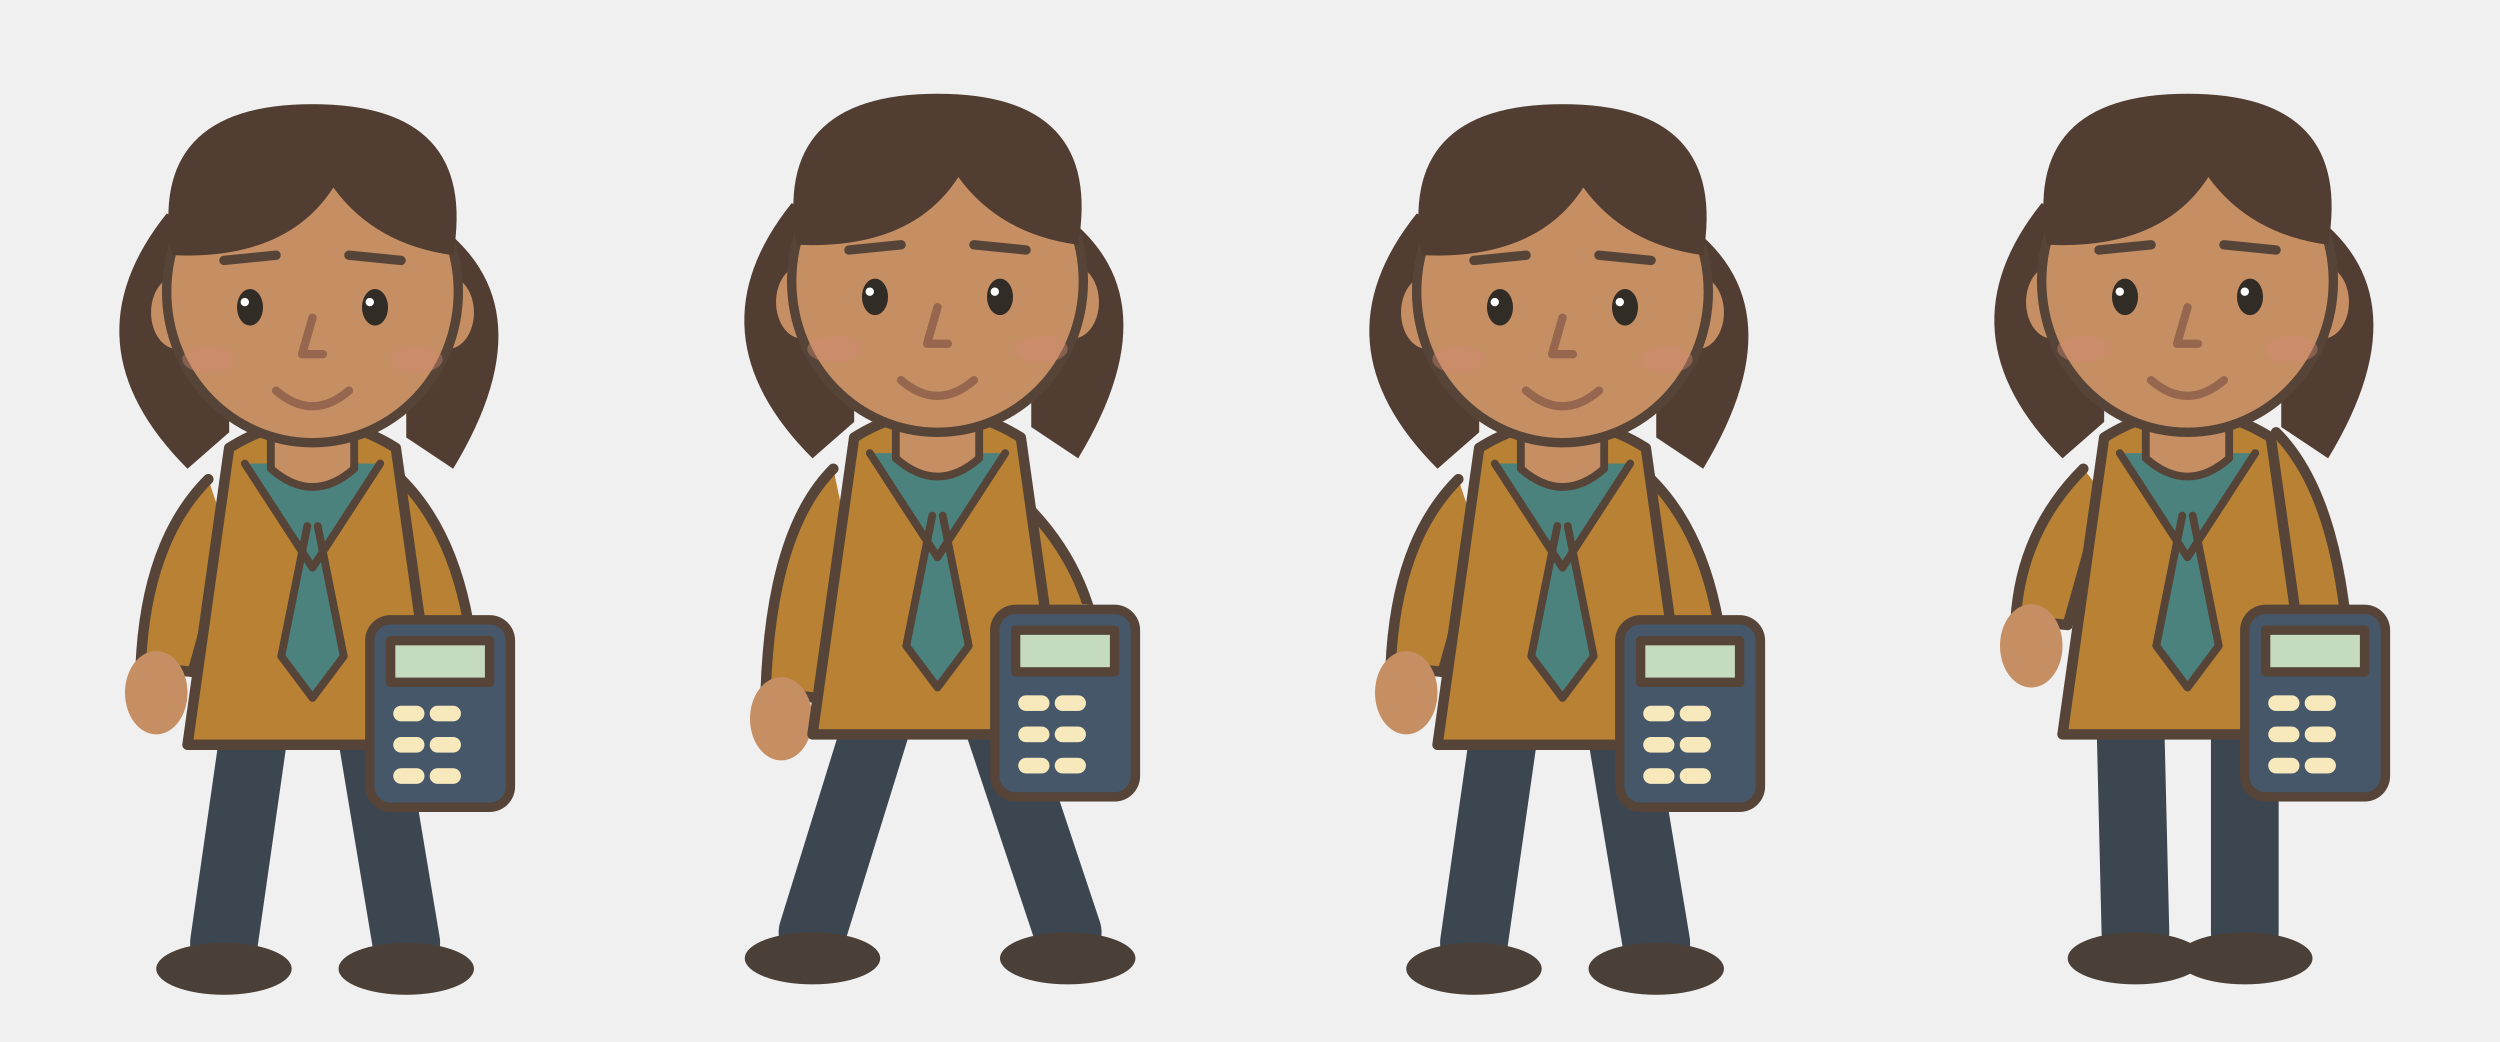
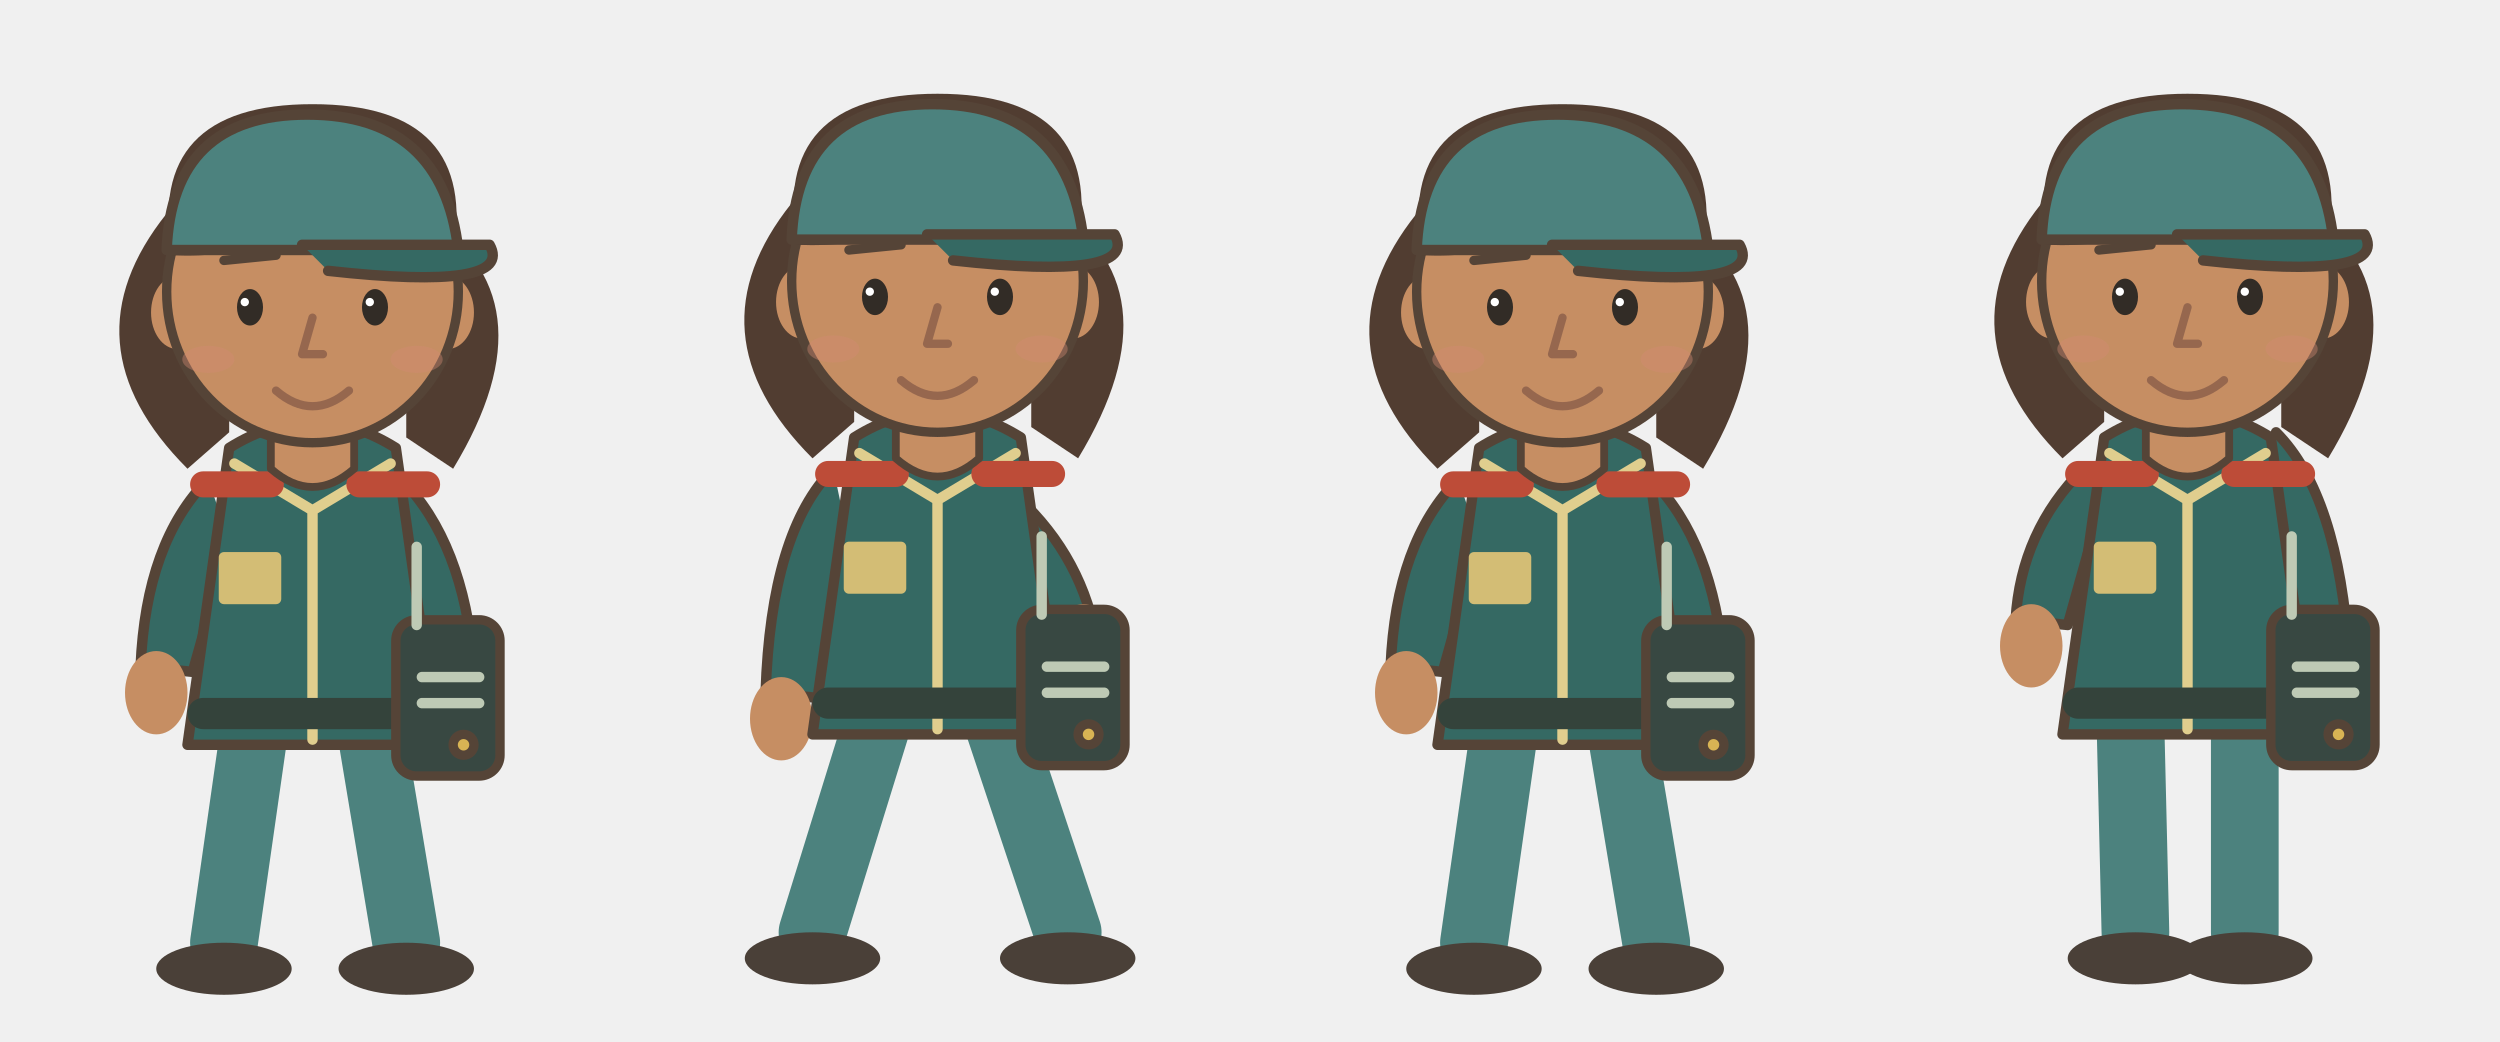
<svg xmlns="http://www.w3.org/2000/svg" width="480" height="200" viewBox="0 0 480 200">
  <g transform="translate(0 8)">
    <g transform="translate(0 0)" stroke-linejoin="round" stroke-linecap="round">
      <path d="M32 33q-20 25 4 49l8-7V38zM78 38v38l9 6q20-33-6-49z" fill="#513d31" />
-       <path d="M49 131L43 173M71 131L78 173" fill="none" stroke="#3c4650" stroke-width="13" />
+       <path d="M49 131L43 173M71 131L78 173" fill="none" stroke="#4c827e" stroke-width="13" />
      <ellipse cx="43" cy="178" rx="13" ry="5" fill="#4a4038" />
      <ellipse cx="78" cy="178" rx="13" ry="5" fill="#4a4038" />
-       <path d="M40 84q-12 12-13 36l10 1 7-25m33-12q12 12 14 36l-10 1-6-25" fill="#b88134" stroke="#554437" stroke-width="2" />
+       <path d="M40 84q-12 12-13 36l10 1 7-25m33-12q12 12 14 36l-10 1-6-25" fill="#356963" stroke="#554437" stroke-width="2" />
      <ellipse cx="30" cy="125" rx="6" ry="8" fill="#c68e63" />
      <ellipse cx="88" cy="125" rx="6" ry="8" fill="#c68e63" />
-       <path d="M44 78q16-10 32 0l8 57H36z" fill="#b88134" stroke="#554437" stroke-width="2" />
-       <path d="M47 81l13 20 13-20M59 93l-5 25 6 8 6-8-5-25" fill="#4c827e" stroke="#554437" stroke-width="1.5" />
+       <path d="M44 78q16-10 32 0l8 57H36z" fill="#356963" stroke="#554437" stroke-width="2" />
+       <path d="M45 81l15 9 15-9M60 90v44" fill="none" stroke="#e0ce8e" stroke-width="2" />
+       <path d="M39 85h13m17 0h13" stroke="#bd4c38" stroke-width="5" />
+       <rect x="42" y="98" width="12" height="10" rx="1" fill="#d3bd75" />
+       <path d="M39 129h41" stroke="#34433b" stroke-width="6" />
      <path d="M52 68v14q8 7 16 0V68" fill="#c68e63" stroke="#554437" stroke-width="1.5" />
      <ellipse cx="34" cy="52" rx="5" ry="7" fill="#c68e63" />
      <ellipse cx="86" cy="52" rx="5" ry="7" fill="#c68e63" />
      <ellipse cx="60" cy="48" rx="28" ry="29" fill="#c68e63" stroke="#554437" stroke-width="1.8" />
      <path d="M33 41q-5-29 27-29t27 29q-15-2-23-13-9 14-31 13z" fill="#513d31" />
      <path d="M43 42l10-1m14 0l10 1" stroke="#554437" stroke-width="1.8" />
      <ellipse cx="48" cy="51" rx="2.5" ry="3.5" fill="#322c26" />
      <ellipse cx="72" cy="51" rx="2.5" ry="3.5" fill="#322c26" />
      <circle cx="47" cy="50" r="0.8" fill="white" />
      <circle cx="71" cy="50" r="0.8" fill="white" />
      <ellipse cx="40" cy="61" rx="5" ry="2.6" fill="#d18a73" opacity=".4" />
      <ellipse cx="80" cy="61" rx="5" ry="2.6" fill="#d18a73" opacity=".4" />
      <path d="M60 53l-2 7h4M53 67q7 6 14 0" fill="none" stroke="#96674e" stroke-width="1.6" />
+       <path d="M32 40q1-26 27-26t29 26z" fill="#4c827e" stroke="#554437" stroke-width="2" />
+       <path d="M58 39h36q5 9-31 5" fill="#356963" stroke="#554437" stroke-width="2" />
      <g stroke="#554437" stroke-width="1.8" stroke-linejoin="round">
-         <rect x="71" y="111" width="27" height="36" rx="4" fill="#455769" />
-         <rect x="75" y="115" width="19" height="8" fill="#c5dbc0" />
-         <path d="M77 129h3m4 0h3m-10 6h3m4 0h3m-10 6h3m4 0h3" stroke="#f8e9bd" stroke-width="3" />
+         <rect x="76" y="111" width="20" height="30" rx="4" fill="#384842" />
+         <path d="M80 112v-15m1 25h11m-11 5h11" stroke="#becab5" stroke-width="2" />
+         <circle cx="89" cy="135" r="2" fill="#d8b454" />
      </g>
    </g>
  </g>
  <g transform="translate(120 8)">
    <g transform="translate(0 -2)" stroke-linejoin="round" stroke-linecap="round">
      <path d="M32 33q-20 25 4 49l8-7V38zM78 38v38l9 6q20-33-6-49z" fill="#513d31" />
-       <path d="M49 131L36 173M71 131L85 173" fill="none" stroke="#3c4650" stroke-width="13" />
+       <path d="M49 131L36 173M71 131L85 173" fill="none" stroke="#4c827e" stroke-width="13" />
      <ellipse cx="36" cy="178" rx="13" ry="5" fill="#4a4038" />
      <ellipse cx="85" cy="178" rx="13" ry="5" fill="#4a4038" />
-       <path d="M40 84q-12 12-13 43l10 1 7-25m33-12q12 12 14 29l-10 1-6-25" fill="#b88134" stroke="#554437" stroke-width="2" />
+       <path d="M40 84q-12 12-13 43l10 1 7-25m33-12q12 12 14 29l-10 1-6-25" fill="#356963" stroke="#554437" stroke-width="2" />
      <ellipse cx="30" cy="132" rx="6" ry="8" fill="#c68e63" />
      <ellipse cx="88" cy="118" rx="6" ry="8" fill="#c68e63" />
-       <path d="M44 78q16-10 32 0l8 57H36z" fill="#b88134" stroke="#554437" stroke-width="2" />
-       <path d="M47 81l13 20 13-20M59 93l-5 25 6 8 6-8-5-25" fill="#4c827e" stroke="#554437" stroke-width="1.5" />
+       <path d="M44 78q16-10 32 0l8 57H36z" fill="#356963" stroke="#554437" stroke-width="2" />
+       <path d="M45 81l15 9 15-9M60 90v44" fill="none" stroke="#e0ce8e" stroke-width="2" />
+       <path d="M39 85h13m17 0h13" stroke="#bd4c38" stroke-width="5" />
+       <rect x="42" y="98" width="12" height="10" rx="1" fill="#d3bd75" />
+       <path d="M39 129h41" stroke="#34433b" stroke-width="6" />
      <path d="M52 68v14q8 7 16 0V68" fill="#c68e63" stroke="#554437" stroke-width="1.5" />
      <ellipse cx="34" cy="52" rx="5" ry="7" fill="#c68e63" />
      <ellipse cx="86" cy="52" rx="5" ry="7" fill="#c68e63" />
      <ellipse cx="60" cy="48" rx="28" ry="29" fill="#c68e63" stroke="#554437" stroke-width="1.8" />
      <path d="M33 41q-5-29 27-29t27 29q-15-2-23-13-9 14-31 13z" fill="#513d31" />
      <path d="M43 42l10-1m14 0l10 1" stroke="#554437" stroke-width="1.8" />
      <ellipse cx="48" cy="51" rx="2.5" ry="3.5" fill="#322c26" />
      <ellipse cx="72" cy="51" rx="2.5" ry="3.5" fill="#322c26" />
      <circle cx="47" cy="50" r="0.8" fill="white" />
      <circle cx="71" cy="50" r="0.8" fill="white" />
      <ellipse cx="40" cy="61" rx="5" ry="2.6" fill="#d18a73" opacity=".4" />
      <ellipse cx="80" cy="61" rx="5" ry="2.6" fill="#d18a73" opacity=".4" />
      <path d="M60 53l-2 7h4M53 67q7 6 14 0" fill="none" stroke="#96674e" stroke-width="1.6" />
+       <path d="M32 40q1-26 27-26t29 26z" fill="#4c827e" stroke="#554437" stroke-width="2" />
+       <path d="M58 39h36q5 9-31 5" fill="#356963" stroke="#554437" stroke-width="2" />
      <g stroke="#554437" stroke-width="1.8" stroke-linejoin="round">
-         <rect x="71" y="111" width="27" height="36" rx="4" fill="#455769" />
-         <rect x="75" y="115" width="19" height="8" fill="#c5dbc0" />
-         <path d="M77 129h3m4 0h3m-10 6h3m4 0h3m-10 6h3m4 0h3" stroke="#f8e9bd" stroke-width="3" />
+         <rect x="76" y="111" width="20" height="30" rx="4" fill="#384842" />
+         <path d="M80 112v-15m1 25h11m-11 5h11" stroke="#becab5" stroke-width="2" />
+         <circle cx="89" cy="135" r="2" fill="#d8b454" />
      </g>
    </g>
  </g>
  <g transform="translate(240 8)">
    <g transform="translate(0 0)" stroke-linejoin="round" stroke-linecap="round">
      <path d="M32 33q-20 25 4 49l8-7V38zM78 38v38l9 6q20-33-6-49z" fill="#513d31" />
-       <path d="M49 131L43 173M71 131L78 173" fill="none" stroke="#3c4650" stroke-width="13" />
+       <path d="M49 131L43 173M71 131L78 173" fill="none" stroke="#4c827e" stroke-width="13" />
      <ellipse cx="43" cy="178" rx="13" ry="5" fill="#4a4038" />
      <ellipse cx="78" cy="178" rx="13" ry="5" fill="#4a4038" />
-       <path d="M40 84q-12 12-13 36l10 1 7-25m33-12q12 12 14 36l-10 1-6-25" fill="#b88134" stroke="#554437" stroke-width="2" />
+       <path d="M40 84q-12 12-13 36l10 1 7-25m33-12q12 12 14 36l-10 1-6-25" fill="#356963" stroke="#554437" stroke-width="2" />
      <ellipse cx="30" cy="125" rx="6" ry="8" fill="#c68e63" />
      <ellipse cx="88" cy="125" rx="6" ry="8" fill="#c68e63" />
-       <path d="M44 78q16-10 32 0l8 57H36z" fill="#b88134" stroke="#554437" stroke-width="2" />
-       <path d="M47 81l13 20 13-20M59 93l-5 25 6 8 6-8-5-25" fill="#4c827e" stroke="#554437" stroke-width="1.5" />
+       <path d="M44 78q16-10 32 0l8 57H36z" fill="#356963" stroke="#554437" stroke-width="2" />
+       <path d="M45 81l15 9 15-9M60 90v44" fill="none" stroke="#e0ce8e" stroke-width="2" />
+       <path d="M39 85h13m17 0h13" stroke="#bd4c38" stroke-width="5" />
+       <rect x="42" y="98" width="12" height="10" rx="1" fill="#d3bd75" />
+       <path d="M39 129h41" stroke="#34433b" stroke-width="6" />
      <path d="M52 68v14q8 7 16 0V68" fill="#c68e63" stroke="#554437" stroke-width="1.5" />
      <ellipse cx="34" cy="52" rx="5" ry="7" fill="#c68e63" />
      <ellipse cx="86" cy="52" rx="5" ry="7" fill="#c68e63" />
      <ellipse cx="60" cy="48" rx="28" ry="29" fill="#c68e63" stroke="#554437" stroke-width="1.8" />
      <path d="M33 41q-5-29 27-29t27 29q-15-2-23-13-9 14-31 13z" fill="#513d31" />
      <path d="M43 42l10-1m14 0l10 1" stroke="#554437" stroke-width="1.8" />
      <ellipse cx="48" cy="51" rx="2.5" ry="3.5" fill="#322c26" />
      <ellipse cx="72" cy="51" rx="2.5" ry="3.5" fill="#322c26" />
      <circle cx="47" cy="50" r="0.8" fill="white" />
      <circle cx="71" cy="50" r="0.8" fill="white" />
      <ellipse cx="40" cy="61" rx="5" ry="2.6" fill="#d18a73" opacity=".4" />
      <ellipse cx="80" cy="61" rx="5" ry="2.6" fill="#d18a73" opacity=".4" />
      <path d="M60 53l-2 7h4M53 67q7 6 14 0" fill="none" stroke="#96674e" stroke-width="1.6" />
+       <path d="M32 40q1-26 27-26t29 26z" fill="#4c827e" stroke="#554437" stroke-width="2" />
+       <path d="M58 39h36q5 9-31 5" fill="#356963" stroke="#554437" stroke-width="2" />
      <g stroke="#554437" stroke-width="1.8" stroke-linejoin="round">
-         <rect x="71" y="111" width="27" height="36" rx="4" fill="#455769" />
-         <rect x="75" y="115" width="19" height="8" fill="#c5dbc0" />
-         <path d="M77 129h3m4 0h3m-10 6h3m4 0h3m-10 6h3m4 0h3" stroke="#f8e9bd" stroke-width="3" />
+         <rect x="76" y="111" width="20" height="30" rx="4" fill="#384842" />
+         <path d="M80 112v-15m1 25h11m-11 5h11" stroke="#becab5" stroke-width="2" />
+         <circle cx="89" cy="135" r="2" fill="#d8b454" />
      </g>
    </g>
  </g>
  <g transform="translate(360 8)">
    <g transform="translate(0 -2)" stroke-linejoin="round" stroke-linecap="round">
      <path d="M32 33q-20 25 4 49l8-7V38zM78 38v38l9 6q20-33-6-49z" fill="#513d31" />
-       <path d="M49 131L50 173M71 131L71 173" fill="none" stroke="#3c4650" stroke-width="13" />
+       <path d="M49 131L50 173M71 131L71 173" fill="none" stroke="#4c827e" stroke-width="13" />
      <ellipse cx="50" cy="178" rx="13" ry="5" fill="#4a4038" />
      <ellipse cx="71" cy="178" rx="13" ry="5" fill="#4a4038" />
-       <path d="M40 84q-12 12-13 29l10 1 7-25m33-12q12 12 14 43l-10 1-6-25" fill="#b88134" stroke="#554437" stroke-width="2" />
+       <path d="M40 84q-12 12-13 29l10 1 7-25m33-12q12 12 14 43l-10 1-6-25" fill="#356963" stroke="#554437" stroke-width="2" />
      <ellipse cx="30" cy="118" rx="6" ry="8" fill="#c68e63" />
      <ellipse cx="88" cy="132" rx="6" ry="8" fill="#c68e63" />
-       <path d="M44 78q16-10 32 0l8 57H36z" fill="#b88134" stroke="#554437" stroke-width="2" />
-       <path d="M47 81l13 20 13-20M59 93l-5 25 6 8 6-8-5-25" fill="#4c827e" stroke="#554437" stroke-width="1.5" />
+       <path d="M44 78q16-10 32 0l8 57H36z" fill="#356963" stroke="#554437" stroke-width="2" />
+       <path d="M45 81l15 9 15-9M60 90v44" fill="none" stroke="#e0ce8e" stroke-width="2" />
+       <path d="M39 85h13m17 0h13" stroke="#bd4c38" stroke-width="5" />
+       <rect x="42" y="98" width="12" height="10" rx="1" fill="#d3bd75" />
+       <path d="M39 129h41" stroke="#34433b" stroke-width="6" />
      <path d="M52 68v14q8 7 16 0V68" fill="#c68e63" stroke="#554437" stroke-width="1.5" />
      <ellipse cx="34" cy="52" rx="5" ry="7" fill="#c68e63" />
      <ellipse cx="86" cy="52" rx="5" ry="7" fill="#c68e63" />
      <ellipse cx="60" cy="48" rx="28" ry="29" fill="#c68e63" stroke="#554437" stroke-width="1.8" />
      <path d="M33 41q-5-29 27-29t27 29q-15-2-23-13-9 14-31 13z" fill="#513d31" />
      <path d="M43 42l10-1m14 0l10 1" stroke="#554437" stroke-width="1.8" />
      <ellipse cx="48" cy="51" rx="2.5" ry="3.5" fill="#322c26" />
      <ellipse cx="72" cy="51" rx="2.5" ry="3.5" fill="#322c26" />
      <circle cx="47" cy="50" r="0.8" fill="white" />
      <circle cx="71" cy="50" r="0.8" fill="white" />
      <ellipse cx="40" cy="61" rx="5" ry="2.6" fill="#d18a73" opacity=".4" />
      <ellipse cx="80" cy="61" rx="5" ry="2.6" fill="#d18a73" opacity=".4" />
      <path d="M60 53l-2 7h4M53 67q7 6 14 0" fill="none" stroke="#96674e" stroke-width="1.6" />
+       <path d="M32 40q1-26 27-26t29 26z" fill="#4c827e" stroke="#554437" stroke-width="2" />
+       <path d="M58 39h36q5 9-31 5" fill="#356963" stroke="#554437" stroke-width="2" />
      <g stroke="#554437" stroke-width="1.8" stroke-linejoin="round">
-         <rect x="71" y="111" width="27" height="36" rx="4" fill="#455769" />
-         <rect x="75" y="115" width="19" height="8" fill="#c5dbc0" />
-         <path d="M77 129h3m4 0h3m-10 6h3m4 0h3m-10 6h3m4 0h3" stroke="#f8e9bd" stroke-width="3" />
+         <rect x="76" y="111" width="20" height="30" rx="4" fill="#384842" />
+         <path d="M80 112v-15m1 25h11m-11 5h11" stroke="#becab5" stroke-width="2" />
+         <circle cx="89" cy="135" r="2" fill="#d8b454" />
      </g>
    </g>
  </g>
</svg>
